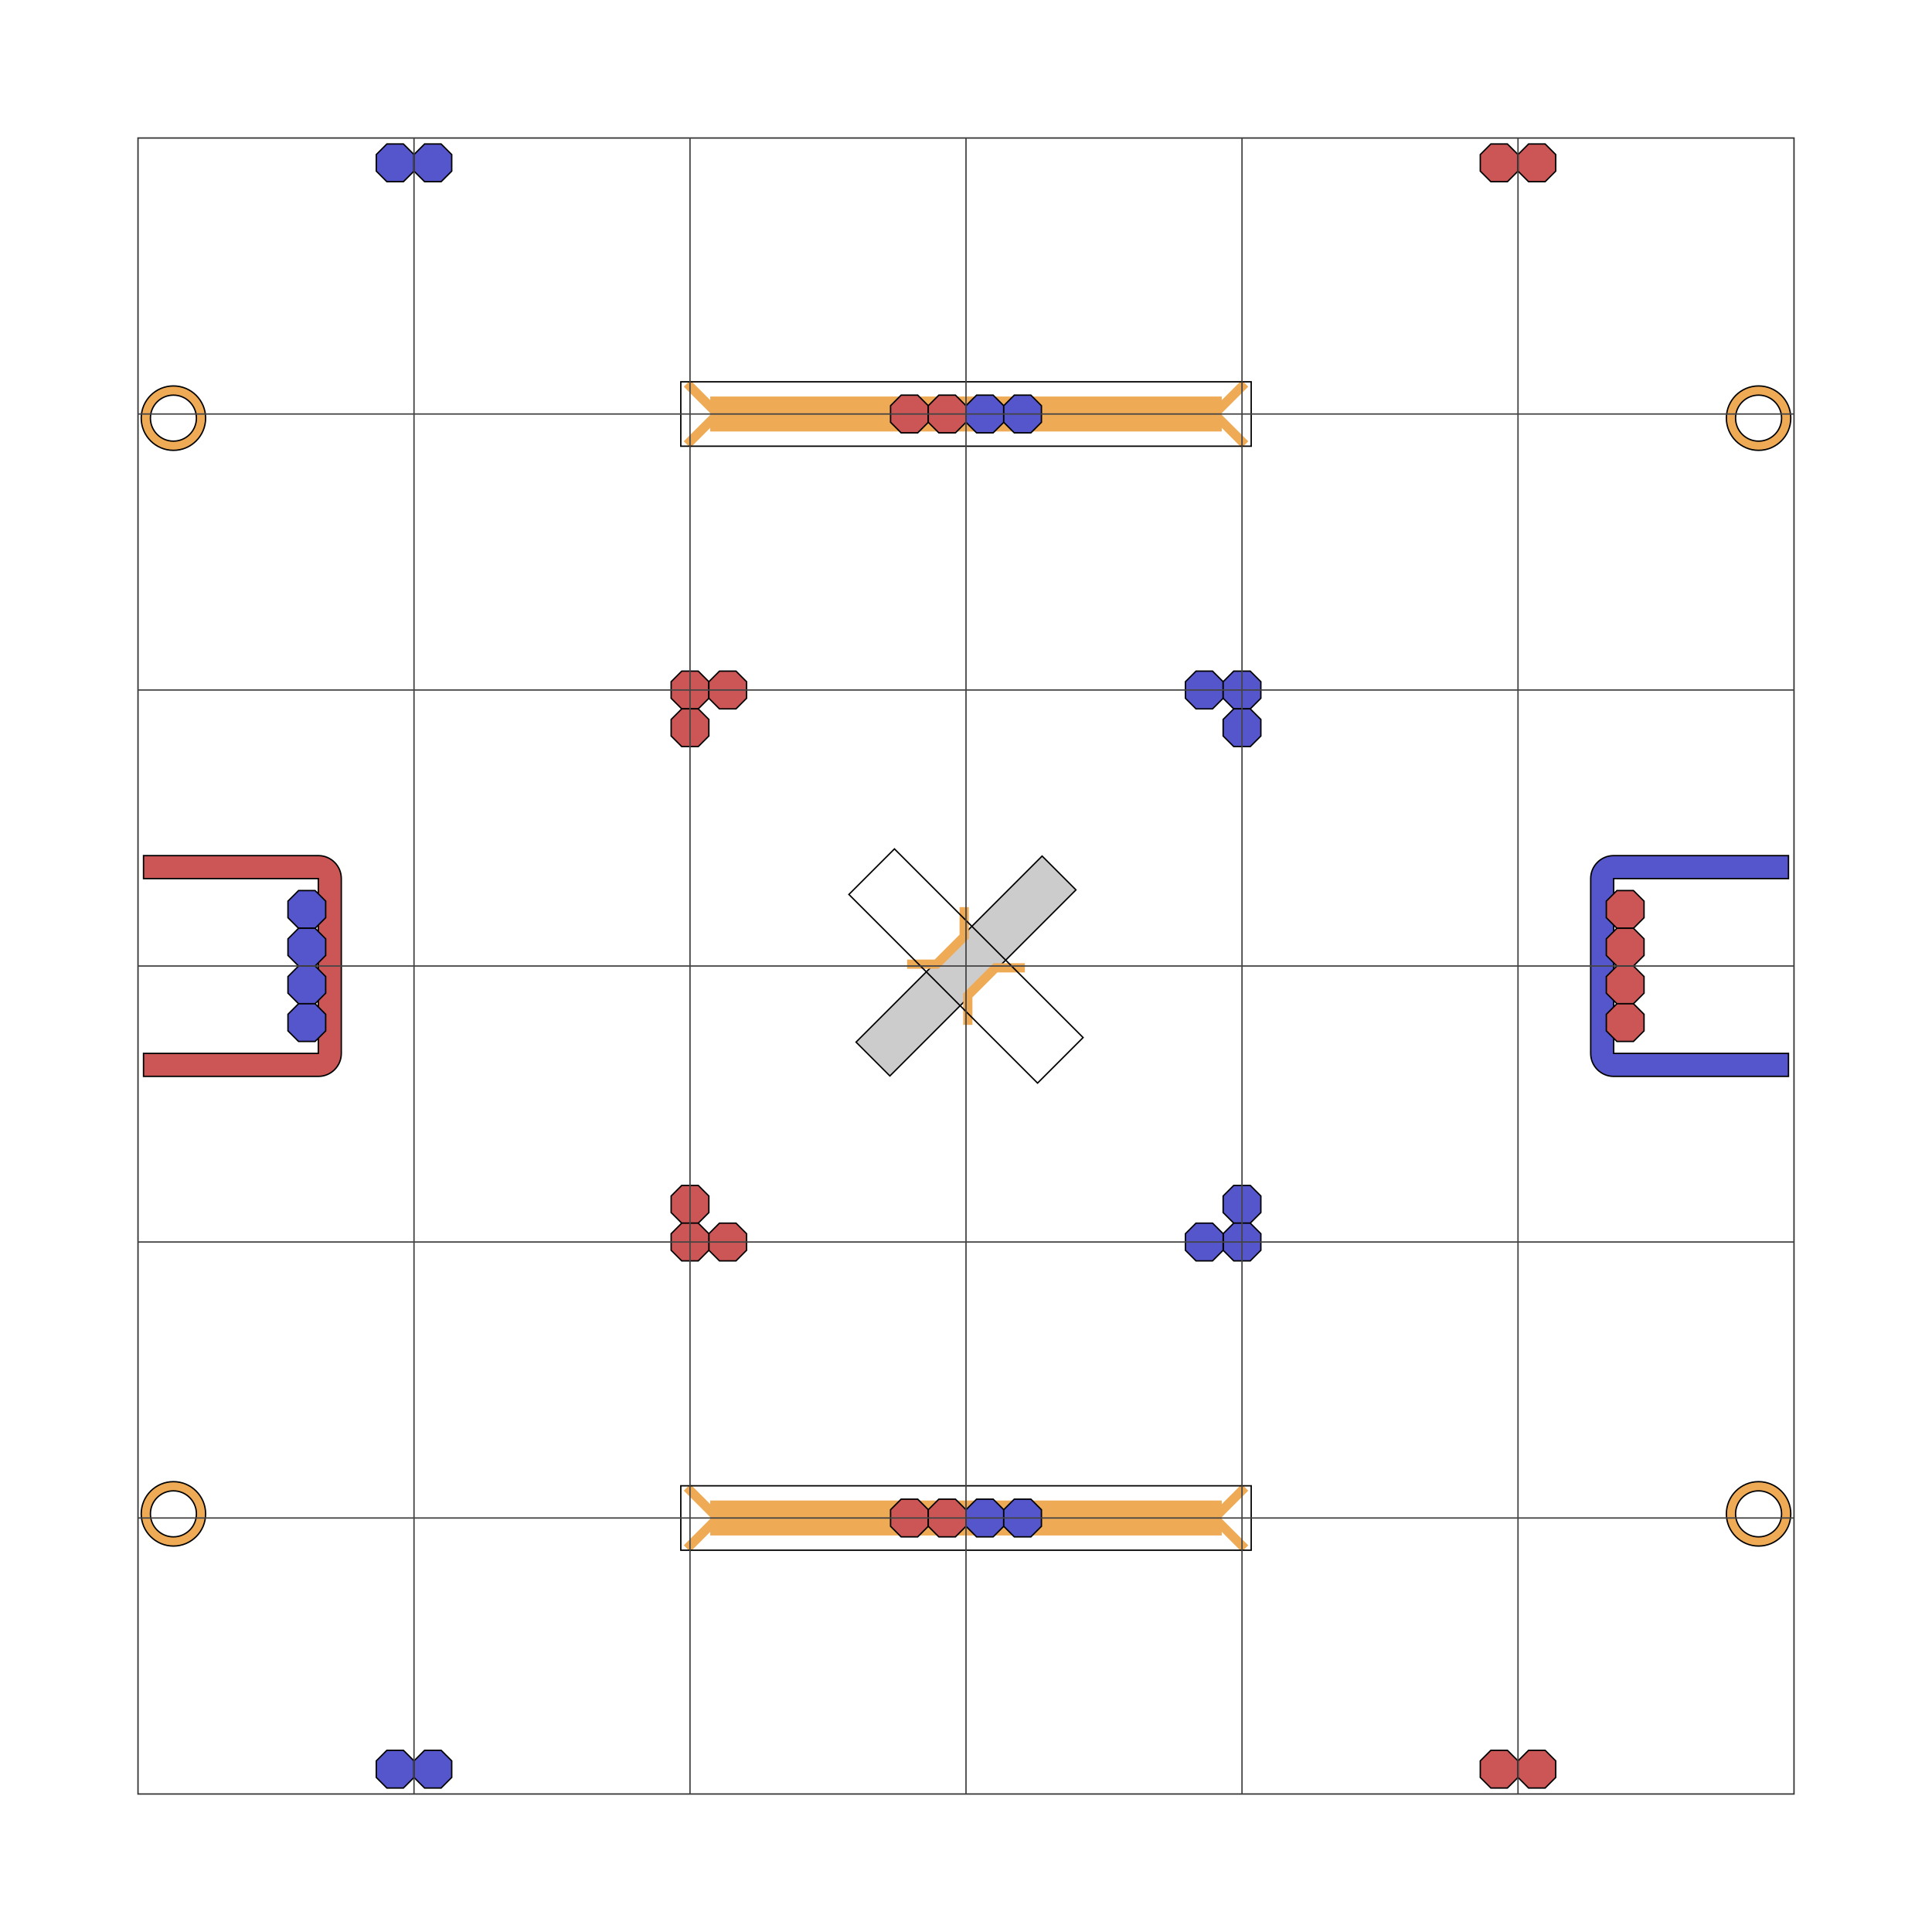
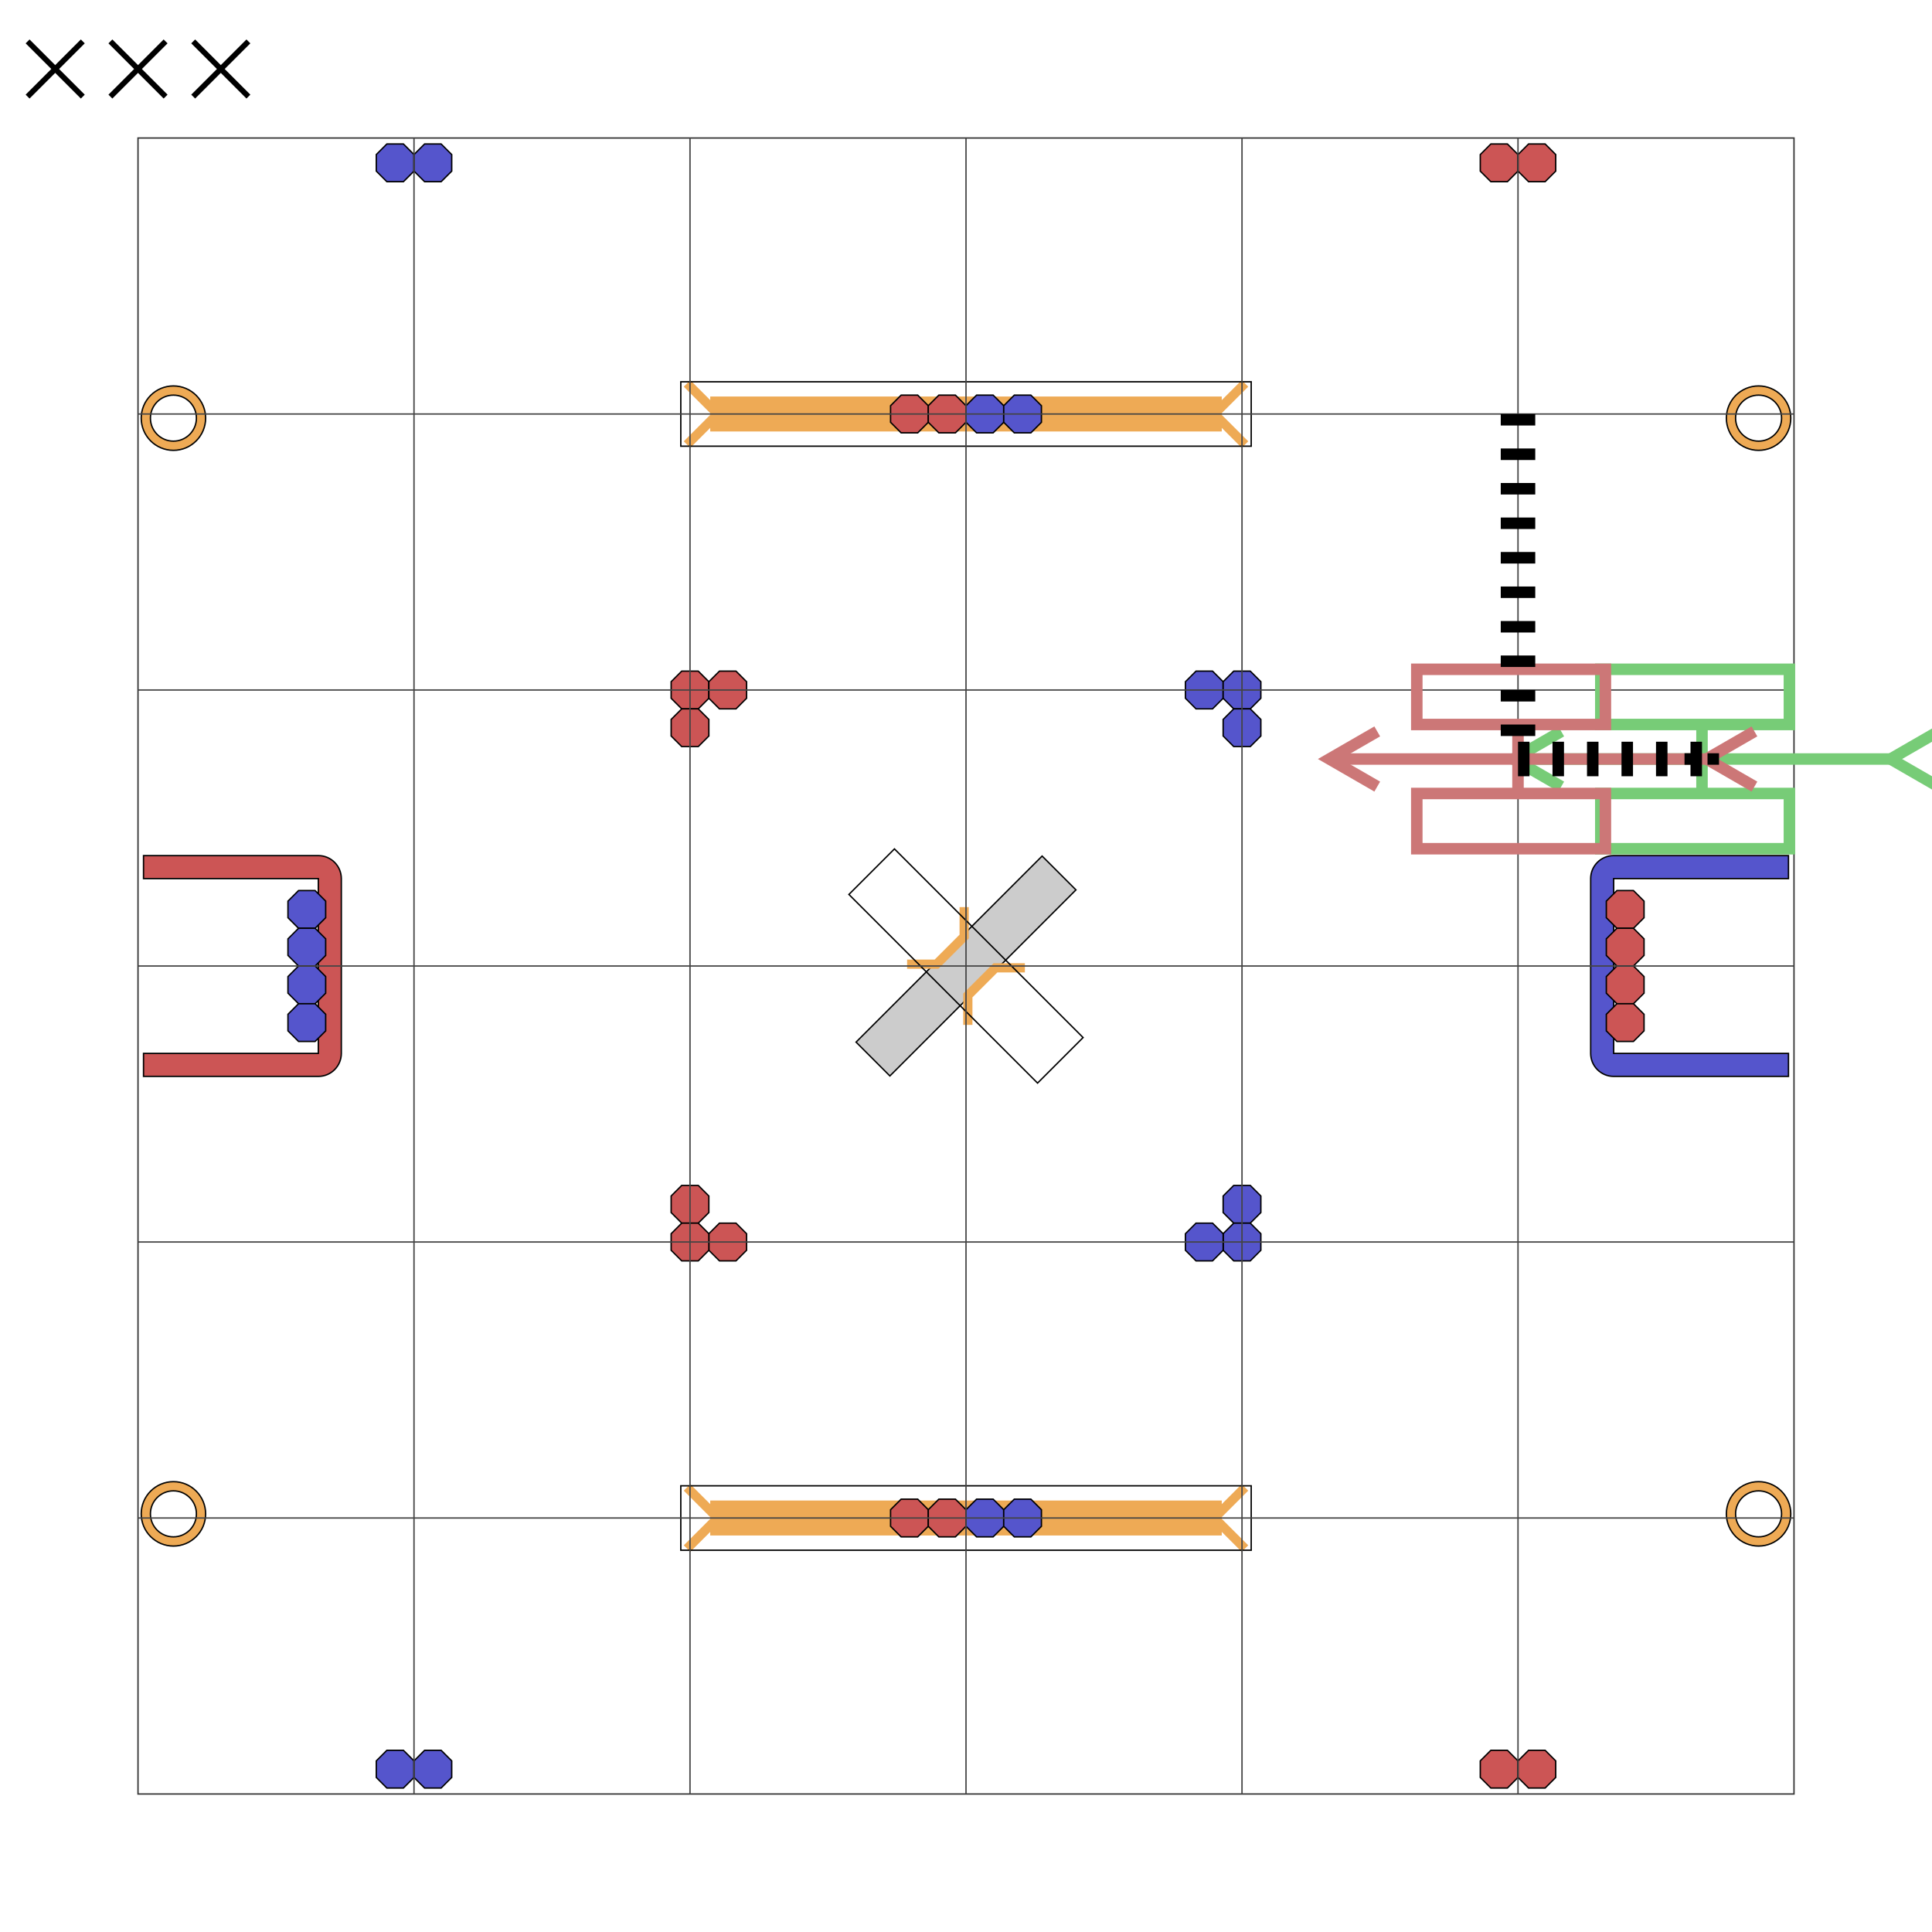
<svg xmlns="http://www.w3.org/2000/svg" version="1.1" width="600" height="600" viewBox="-2100 -2100 4200 4200">
  <g transform="scale(1, -1)">
    <rect x="-2100" y="-2100" width="4200" height="4200" fill="#ffffff" />
    <rect x="-1800" y="-1800" width="3600" height="3600" fill="none" stroke="#333333" stroke-width="3" />
    <path d="M -1788 240 l 380 0 a 50 50 0 0 0 50 -50 l 0 -380 a 50 50 0 0 0 -50 -50 l -380 0  l 0 50 l 380 0 l 0 380 l -380 0 z" fill="#cc5555" stroke="#000000" stroke-width="3" />
    <path d="M 1788 240 l -380 0 a 50 50 0 0 1 -50 -50 l 0 -380 a 50 50 0 0 1 50 -50 l 380 0  l 0 50 l -380 0 l 0 380 l 380 0 z" fill="#5555cc" stroke="#000000" stroke-width="3" />
    <rect x="-550" y="1200" width="20" height="94" transform="rotate(45, -540, 1200)" fill="#eeaa55" />
    <rect x="-550" y="1200" width="20" height="94" transform="rotate(135, -540, 1200)" fill="#eeaa55" />
    <rect x="530" y="1200" width="20" height="94" transform="rotate(-45, 540, 1200)" fill="#eeaa55" />
    <rect x="530" y="1200" width="20" height="94" transform="rotate(-135, 540, 1200)" fill="#eeaa55" />
    <rect x="-550" y="-1200" width="20" height="94" transform="rotate(45, -540, -1200)" fill="#eeaa55" />
    <rect x="-550" y="-1200" width="20" height="94" transform="rotate(135, -540, -1200)" fill="#eeaa55" />
    <rect x="530" y="-1200" width="20" height="94" transform="rotate(-45, 540, -1200)" fill="#eeaa55" />
    <rect x="530" y="-1200" width="20" height="94" transform="rotate(-135, 540, -1200)" fill="#eeaa55" />
    <rect x="-556" y="1162" width="1112" height="76" fill="#eeaa55" />
    <rect x="-620" y="1130" width="1240" height="140" fill="none" stroke="#000000" stroke-width="3" />
    <rect x="-556" y="-1238" width="1112" height="76" fill="#eeaa55" />
    <rect x="-620" y="-1270" width="1240" height="140" fill="none" stroke="#000000" stroke-width="3" />
    <rect x="-286" y="-52" width="572" height="104" transform="rotate(45)" fill="#cccccc" stroke="#000000" stroke-width="3" />
    <polyline points="-128,4 -64,4 -4,64 -4,128" fill="none" stroke="#eeaa55" stroke-width="20" />
    <polyline points="128,-4 64,-4 4,-64 4,-128" fill="none" stroke="#eeaa55" stroke-width="20" />
    <rect x="-290" y="-70" width="580" height="140" transform="rotate(-45)" fill="none" stroke="#000000" stroke-width="3" />
    <path d="M 1118,1728 l 0 36 l 23 23 l 36 0 l 23 -23 l  0 -36 l -23 -23 l -36 0 l -23 23 z" fill="#cc5555" stroke="#000000" stroke-width="3" fill-rule="evenodd" />
    <path d="M 1200,1728 l 0 36 l 23 23 l 36 0 l 23 -23 l  0 -36 l -23 -23 l -36 0 l -23 23 z" fill="#cc5555" stroke="#000000" stroke-width="3" fill-rule="evenodd" />
    <path d="M -164,1182 l 0 36 l 23 23 l 36 0 l 23 -23 l  0 -36 l -23 -23 l -36 0 l -23 23 z" fill="#cc5555" stroke="#000000" stroke-width="3" fill-rule="evenodd" />
    <path d="M -82,1182 l 0 36 l 23 23 l 36 0 l 23 -23 l  0 -36 l -23 -23 l -36 0 l -23 23 z" fill="#cc5555" stroke="#000000" stroke-width="3" fill-rule="evenodd" />
    <path d="M -641,582 l 0 36 l 23 23 l 36 0 l 23 -23 l  0 -36 l -23 -23 l -36 0 l -23 23 z" fill="#cc5555" stroke="#000000" stroke-width="3" fill-rule="evenodd" />
    <path d="M -559,582 l 0 36 l 23 23 l 36 0 l 23 -23 l  0 -36 l -23 -23 l -36 0 l -23 23 z" fill="#cc5555" stroke="#000000" stroke-width="3" fill-rule="evenodd" />
    <path d="M -641,500 l 0 36 l 23 23 l 36 0 l 23 -23 l  0 -36 l -23 -23 l -36 0 l -23 23 z" fill="#cc5555" stroke="#000000" stroke-width="3" fill-rule="evenodd" />
    <path d="M 1392,105 l 0 36 l 23 23 l 36 0 l 23 -23 l  0 -36 l -23 -23 l -36 0 l -23 23 z" fill="#cc5555" stroke="#000000" stroke-width="3" fill-rule="evenodd" />
    <path d="M 1392,23 l 0 36 l 23 23 l 36 0 l 23 -23 l  0 -36 l -23 -23 l -36 0 l -23 23 z" fill="#cc5555" stroke="#000000" stroke-width="3" fill-rule="evenodd" />
    <path d="M 1392,-59 l 0 36 l 23 23 l 36 0 l 23 -23 l  0 -36 l -23 -23 l -36 0 l -23 23 z" fill="#cc5555" stroke="#000000" stroke-width="3" fill-rule="evenodd" />
    <path d="M 1392,-141 l 0 36 l 23 23 l 36 0 l 23 -23 l  0 -36 l -23 -23 l -36 0 l -23 23 z" fill="#cc5555" stroke="#000000" stroke-width="3" fill-rule="evenodd" />
    <path d="M -641,-536 l 0 36 l 23 23 l 36 0 l 23 -23 l  0 -36 l -23 -23 l -36 0 l -23 23 z" fill="#cc5555" stroke="#000000" stroke-width="3" fill-rule="evenodd" />
    <path d="M -559,-618 l 0 36 l 23 23 l 36 0 l 23 -23 l  0 -36 l -23 -23 l -36 0 l -23 23 z" fill="#cc5555" stroke="#000000" stroke-width="3" fill-rule="evenodd" />
    <path d="M -641,-618 l 0 36 l 23 23 l 36 0 l 23 -23 l  0 -36 l -23 -23 l -36 0 l -23 23 z" fill="#cc5555" stroke="#000000" stroke-width="3" fill-rule="evenodd" />
    <path d="M -164,-1218 l 0 36 l 23 23 l 36 0 l 23 -23 l  0 -36 l -23 -23 l -36 0 l -23 23 z" fill="#cc5555" stroke="#000000" stroke-width="3" fill-rule="evenodd" />
    <path d="M -82,-1218 l 0 36 l 23 23 l 36 0 l 23 -23 l  0 -36 l -23 -23 l -36 0 l -23 23 z" fill="#cc5555" stroke="#000000" stroke-width="3" fill-rule="evenodd" />
    <path d="M 1118,-1764 l 0 36 l 23 23 l 36 0 l 23 -23 l  0 -36 l -23 -23 l -36 0 l -23 23 z" fill="#cc5555" stroke="#000000" stroke-width="3" fill-rule="evenodd" />
    <path d="M 1200,-1764 l 0 36 l 23 23 l 36 0 l 23 -23 l  0 -36 l -23 -23 l -36 0 l -23 23 z" fill="#cc5555" stroke="#000000" stroke-width="3" fill-rule="evenodd" />
    <path d="M -1282,1728 l 0 36 l 23 23 l 36 0 l 23 -23 l  0 -36 l -23 -23 l -36 0 l -23 23 z" fill="#5555cc" stroke="#000000" stroke-width="3" fill-rule="evenodd" />
    <path d="M -1200,1728 l 0 36 l 23 23 l 36 0 l 23 -23 l  0 -36 l -23 -23 l -36 0 l -23 23 z" fill="#5555cc" stroke="#000000" stroke-width="3" fill-rule="evenodd" />
    <path d="M 0,1182 l 0 36 l 23 23 l 36 0 l 23 -23 l  0 -36 l -23 -23 l -36 0 l -23 23 z" fill="#5555cc" stroke="#000000" stroke-width="3" fill-rule="evenodd" />
    <path d="M 82,1182 l 0 36 l 23 23 l 36 0 l 23 -23 l  0 -36 l -23 -23 l -36 0 l -23 23 z" fill="#5555cc" stroke="#000000" stroke-width="3" fill-rule="evenodd" />
    <path d="M 477,582 l 0 36 l 23 23 l 36 0 l 23 -23 l  0 -36 l -23 -23 l -36 0 l -23 23 z" fill="#5555cc" stroke="#000000" stroke-width="3" fill-rule="evenodd" />
    <path d="M 559,582 l 0 36 l 23 23 l 36 0 l 23 -23 l  0 -36 l -23 -23 l -36 0 l -23 23 z" fill="#5555cc" stroke="#000000" stroke-width="3" fill-rule="evenodd" />
    <path d="M 559,500 l 0 36 l 23 23 l 36 0 l 23 -23 l  0 -36 l -23 -23 l -36 0 l -23 23 z" fill="#5555cc" stroke="#000000" stroke-width="3" fill-rule="evenodd" />
    <path d="M -1474,105 l 0 36 l 23 23 l 36 0 l 23 -23 l  0 -36 l -23 -23 l -36 0 l -23 23 z" fill="#5555cc" stroke="#000000" stroke-width="3" fill-rule="evenodd" />
    <path d="M -1474,23 l 0 36 l 23 23 l 36 0 l 23 -23 l  0 -36 l -23 -23 l -36 0 l -23 23 z" fill="#5555cc" stroke="#000000" stroke-width="3" fill-rule="evenodd" />
    <path d="M -1474,-59 l 0 36 l 23 23 l 36 0 l 23 -23 l  0 -36 l -23 -23 l -36 0 l -23 23 z" fill="#5555cc" stroke="#000000" stroke-width="3" fill-rule="evenodd" />
    <path d="M -1474,-141 l 0 36 l 23 23 l 36 0 l 23 -23 l  0 -36 l -23 -23 l -36 0 l -23 23 z" fill="#5555cc" stroke="#000000" stroke-width="3" fill-rule="evenodd" />
    <path d="M 559,-536 l 0 36 l 23 23 l 36 0 l 23 -23 l  0 -36 l -23 -23 l -36 0 l -23 23 z" fill="#5555cc" stroke="#000000" stroke-width="3" fill-rule="evenodd" />
    <path d="M 559,-618 l 0 36 l 23 23 l 36 0 l 23 -23 l  0 -36 l -23 -23 l -36 0 l -23 23 z" fill="#5555cc" stroke="#000000" stroke-width="3" fill-rule="evenodd" />
    <path d="M 477,-618 l 0 36 l 23 23 l 36 0 l 23 -23 l  0 -36 l -23 -23 l -36 0 l -23 23 z" fill="#5555cc" stroke="#000000" stroke-width="3" fill-rule="evenodd" />
    <path d="M 0,-1218 l 0 36 l 23 23 l 36 0 l 23 -23 l  0 -36 l -23 -23 l -36 0 l -23 23 z" fill="#5555cc" stroke="#000000" stroke-width="3" fill-rule="evenodd" />
    <path d="M 82,-1218 l 0 36 l 23 23 l 36 0 l 23 -23 l  0 -36 l -23 -23 l -36 0 l -23 23 z" fill="#5555cc" stroke="#000000" stroke-width="3" fill-rule="evenodd" />
    <path d="M -1282,-1764 l 0 36 l 23 23 l 36 0 l 23 -23 l  0 -36 l -23 -23 l -36 0 l -23 23 z" fill="#5555cc" stroke="#000000" stroke-width="3" fill-rule="evenodd" />
    <path d="M -1200,-1764 l 0 36 l 23 23 l 36 0 l 23 -23 l  0 -36 l -23 -23 l -36 0 l -23 23 z" fill="#5555cc" stroke="#000000" stroke-width="3" fill-rule="evenodd" />
    <path d="M -1793,1191 a 70 70 0 0 0 140 0 a 70 70 0 0 0 -140 0 z m 20 0 a 50 50 0 0 0 100 0 a 50 50 0 0 0 -100 0 z" fill="#eeaa55" stroke="#000000" stroke-width="3" fill-rule="evenodd" />
    <path d="M 1653,1191 a 70 70 0 0 0 140 0 a 70 70 0 0 0 -140 0 z m 20 0 a 50 50 0 0 0 100 0 a 50 50 0 0 0 -100 0 z" fill="#eeaa55" stroke="#000000" stroke-width="3" fill-rule="evenodd" />
    <path d="M -1793,-1191 a 70 70 0 0 0 140 0 a 70 70 0 0 0 -140 0 z m 20 0 a 50 50 0 0 0 100 0 a 50 50 0 0 0 -100 0 z" fill="#eeaa55" stroke="#000000" stroke-width="3" fill-rule="evenodd" />
    <path d="M 1653,-1191 a 70 70 0 0 0 140 0 a 70 70 0 0 0 -140 0 z m 20 0 a 50 50 0 0 0 100 0 a 50 50 0 0 0 -100 0 z" fill="#eeaa55" stroke="#000000" stroke-width="3" fill-rule="evenodd" />
    <line x1="-1800" y1="-1200" x2="1800" y2="-1200" stroke="#444444" stroke-width="3" />
    <line x1="-1800" y1="-600" x2="1800" y2="-600" stroke="#444444" stroke-width="3" />
    <line x1="-1800" y1="0" x2="1800" y2="0" stroke="#444444" stroke-width="3" />
    <line x1="-1800" y1="600" x2="1800" y2="600" stroke="#444444" stroke-width="3" />
    <line x1="-1800" y1="1200" x2="1800" y2="1200" stroke="#444444" stroke-width="3" />
    <line x1="-1200" y1="-1800" x2="-1200" y2="1800" stroke="#444444" stroke-width="3" />
    <line x1="-600" y1="-1800" x2="-600" y2="1800" stroke="#444444" stroke-width="3" />
    <line x1="0" y1="-1800" x2="0" y2="1800" stroke="#444444" stroke-width="3" />
    <line x1="600" y1="-1800" x2="600" y2="1800" stroke="#444444" stroke-width="3" />
    <line x1="1200" y1="-1800" x2="1200" y2="1800" stroke="#444444" stroke-width="3" />
+     <g transform="translate(1600.0 450.0)  rotate(-270)">
+       <rect x="-195" y="-190" width="120" height="410" fill="none" stroke="#77cc77" stroke-width="25" />
+       <rect x="75" y="-190" width="120" height="410" fill="none" stroke="#77cc77" stroke-width="25" />
+       <line x1="-75" y1="0" x2="75" y2="0" stroke="#77cc77" stroke-width="25" />
+       <line x1="0" y1="-410" x2="0" y2="410" stroke="#77cc77" stroke-width="25" />
+       <polyline points="-60,306 0,410 60,306" fill="none" stroke="#77cc77" stroke-width="25" />
+       <polyline points="-60,-514 0,-410 60,-514" fill="none" stroke="#77cc77" stroke-width="25" />
+     </g>
+     <g transform="translate(1200 450)  rotate(-270)">
+       <rect x="-195" y="-190" width="120" height="410" fill="none" stroke="#cc7777" stroke-width="25" />
+       <rect x="75" y="-190" width="120" height="410" fill="none" stroke="#cc7777" stroke-width="25" />
+       <line x1="-75" y1="0" x2="75" y2="0" stroke="#cc7777" stroke-width="25" />
+       <line x1="0" y1="-410" x2="0" y2="410" stroke="#cc7777" stroke-width="25" />
+       <polyline points="-60,306 0,410 60,306" fill="none" stroke="#cc7777" stroke-width="25" />
+       <polyline points="-60,-514 0,-410 60,-514" fill="none" stroke="#cc7777" stroke-width="25" />
+     </g>
+     <line x1="1562.0" y1="450.0" x2="1637.0" y2="450.0" stroke="#000000" stroke-width="25" stroke-dasharray="25,25">
+       <animateTransform attributeName="transform" type="rotate" to="360 1600.0 450.0" dur="2000ms" repeatCount="indefinite" from="0 1600.0 450.0" />
+     </line>
+     <polyline points="1600.0,450.0 1200,450 1200,1200" fill="none" stroke="#000000" stroke-width="75" stroke-dasharray="25,50" stroke-linejoin="round" stroke-dashoffset="0">
+       <animate attributeName="stroke-dashoffset" values="75;0" dur="1000ms" repeatCount="indefinite" />
+     </polyline>
+     <line x1="-2040" y1="1890" x2="-1920" y2="2010" stroke="#000000" stroke-width="12" />
+     <line x1="-2040" y1="2010" x2="-1920" y2="1890" stroke="#000000" stroke-width="12" />
+     <line x1="-1860" y1="1890" x2="-1740" y2="2010" stroke="#000000" stroke-width="12" />
+     <line x1="-1860" y1="2010" x2="-1740" y2="1890" stroke="#000000" stroke-width="12" />
+     <line x1="-1680" y1="1890" x2="-1560" y2="2010" stroke="#000000" stroke-width="12" />
+     <line x1="-1680" y1="2010" x2="-1560" y2="1890" stroke="#000000" stroke-width="12" />
  </g>
</svg>
